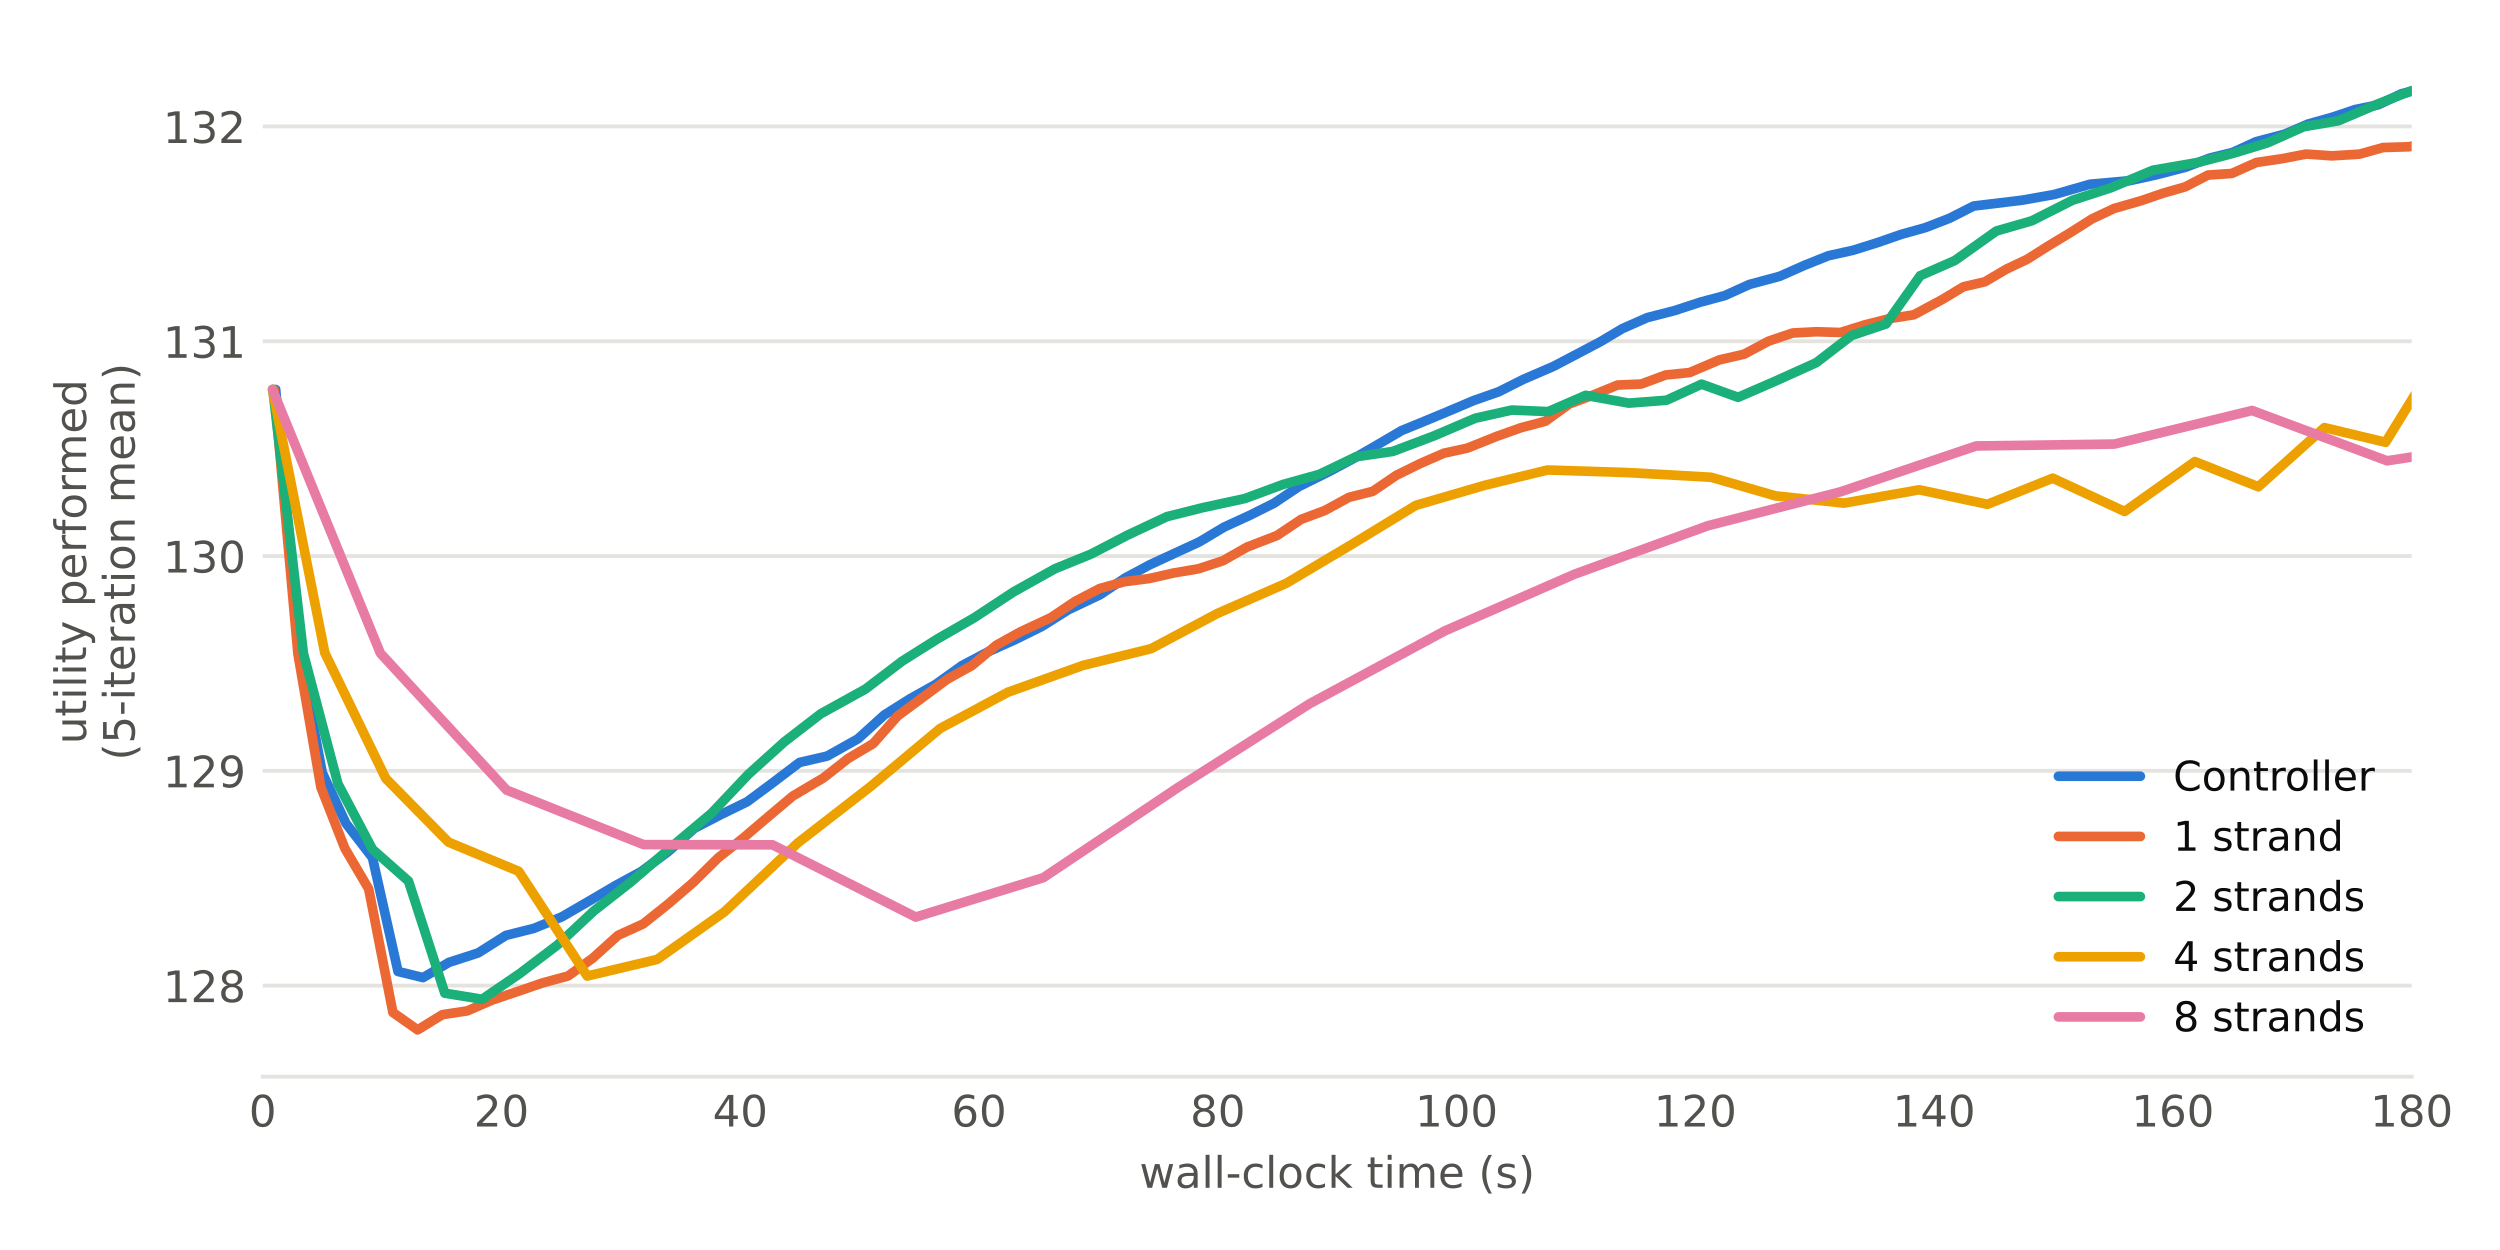
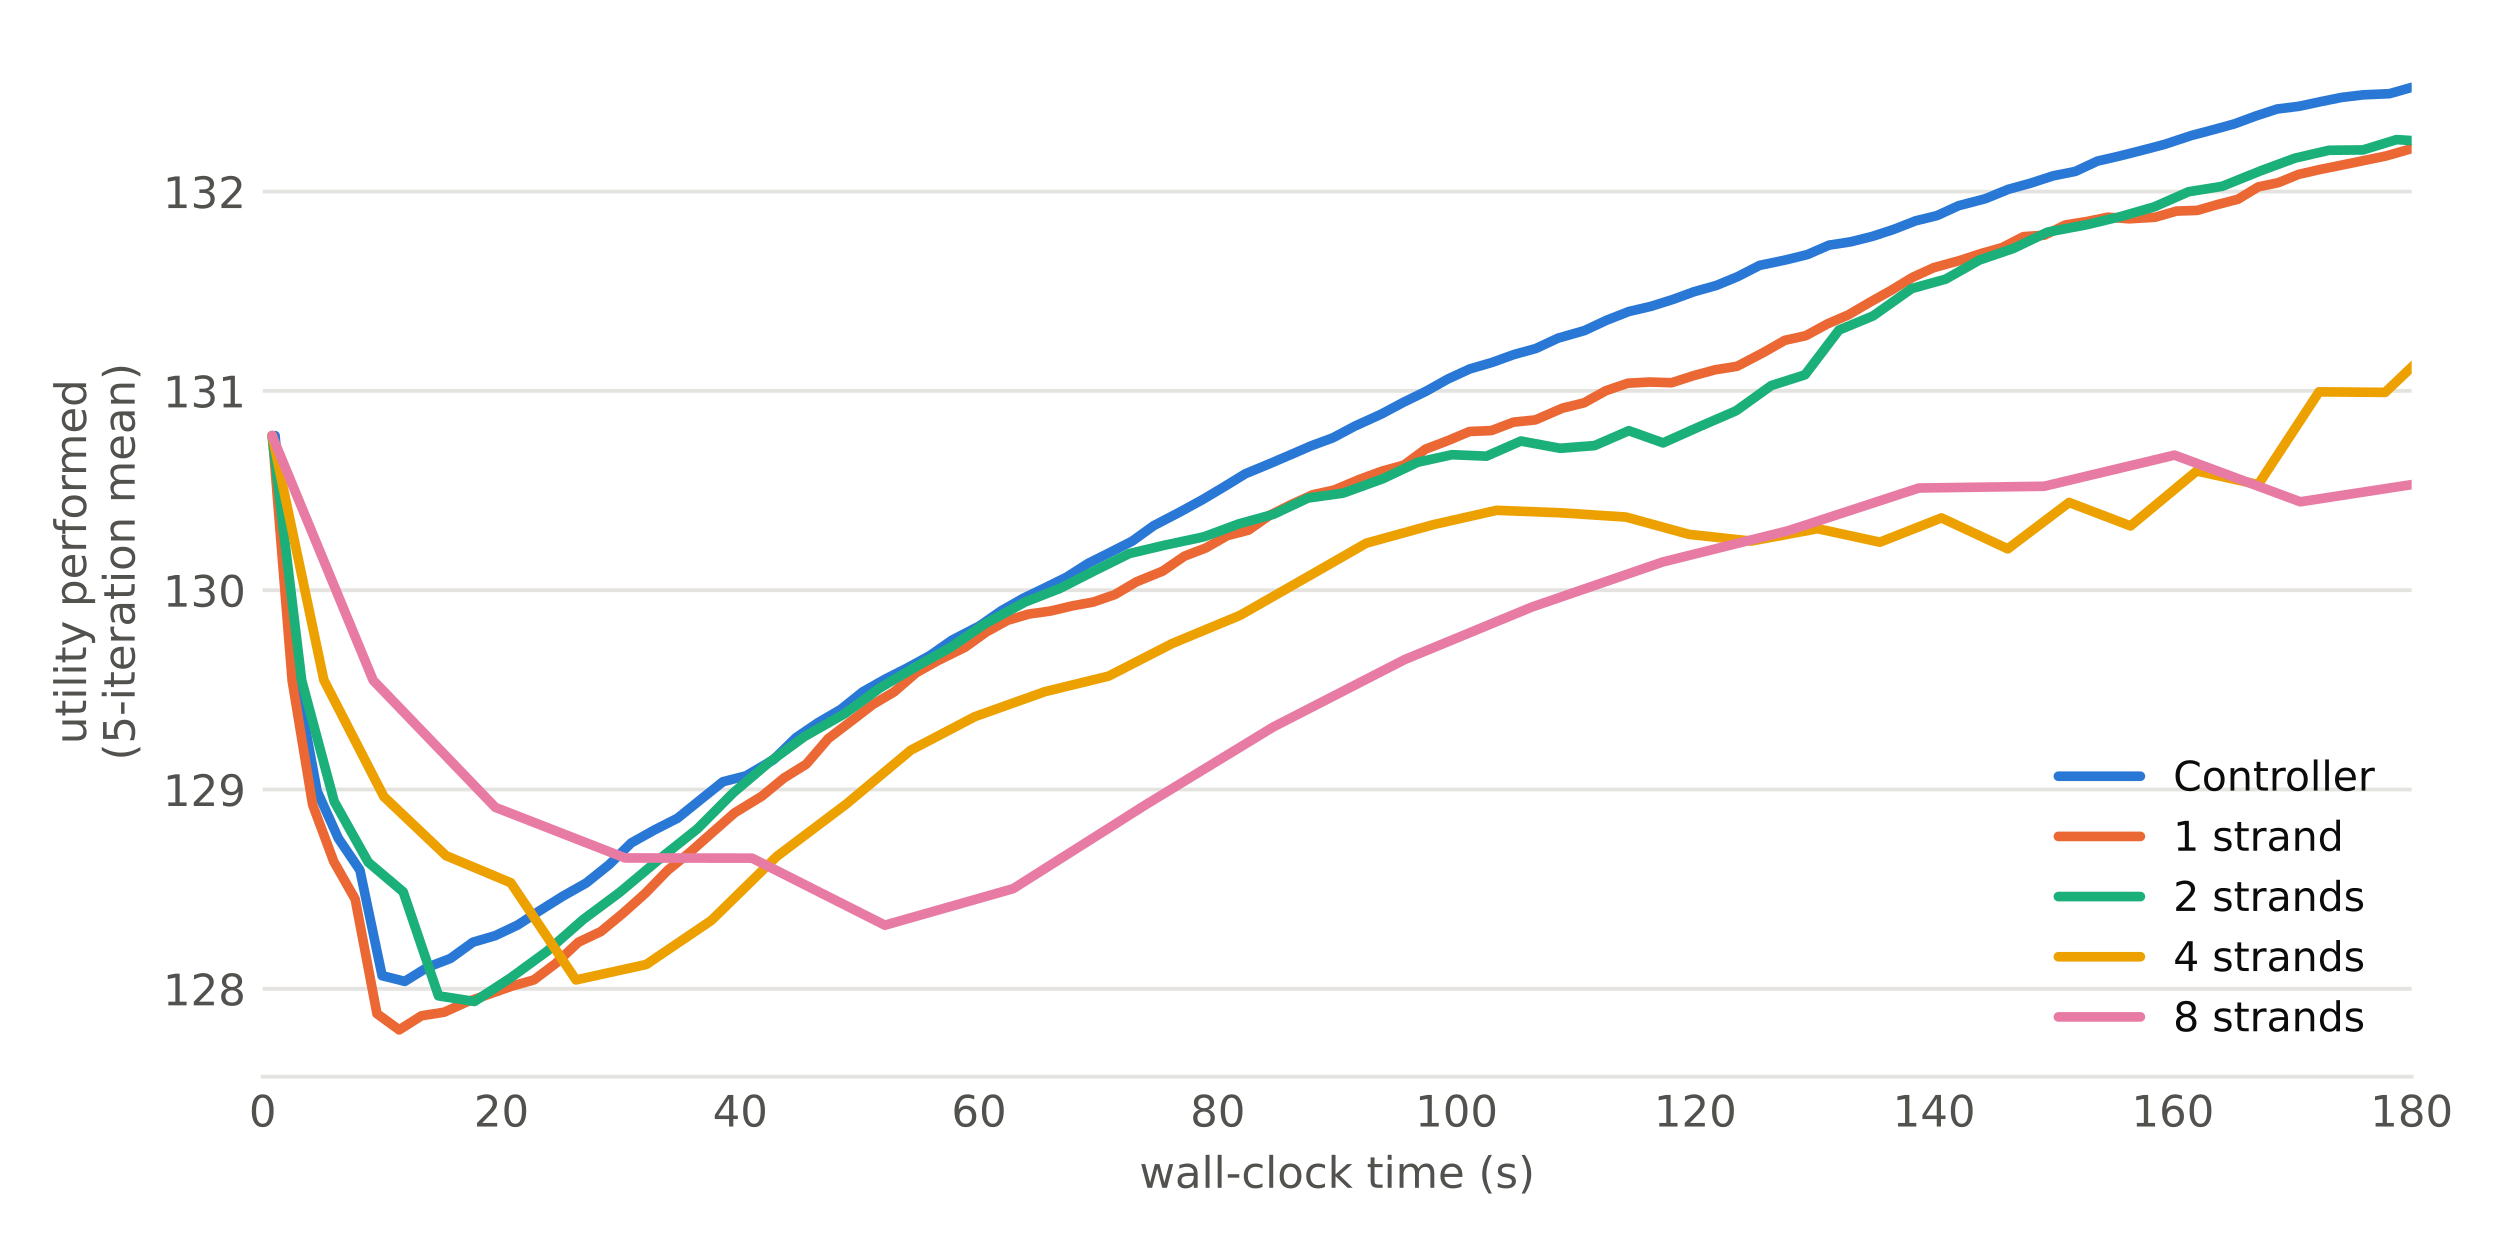
<svg xmlns="http://www.w3.org/2000/svg" width="518.4pt" height="259.2pt" viewBox="0 0 518.4 259.2" version="1.1">
  <defs>
    <style type="text/css">*{stroke-linejoin: round; stroke-linecap: butt}</style>
  </defs>
  <g id="figure_1">
    <g id="patch_1">
      <path d="M 0 259.2  L 518.4 259.2  L 518.4 0  L 0 0  L 0 259.2  z " style="fill: none; opacity: 0" />
    </g>
    <g id="axes_1">
      <g id="patch_2">
        <path d="M 54.48 223.26  L 500.085 223.26  L 500.085 9.72  L 54.48 9.72  L 54.48 223.26  z " style="fill: none" />
      </g>
      <g id="matplotlib.axis_1">
        <g id="xtick_1">
          <g id="line2d_1" />
          <g id="text_1">
            <text style="font-size: 9px; font-family: 'DejaVu Sans', 'Bitstream Vera Sans', 'Computer Modern Sans Serif', 'Lucida Grande', 'Verdana', 'Geneva', 'Lucid', 'Arial', 'Helvetica', 'Avant Garde', sans-serif; text-anchor: middle; fill: #52514e" x="54.48" y="233.599" transform="rotate(-0 54.48 233.5986)">0</text>
          </g>
        </g>
        <g id="xtick_2">
          <g id="line2d_2" />
          <g id="text_2">
            <text style="font-size: 9px; font-family: 'DejaVu Sans', 'Bitstream Vera Sans', 'Computer Modern Sans Serif', 'Lucida Grande', 'Verdana', 'Geneva', 'Lucid', 'Arial', 'Helvetica', 'Avant Garde', sans-serif; text-anchor: middle; fill: #52514e" x="103.992" y="233.599" transform="rotate(-0 103.9917 233.5986)">20</text>
          </g>
        </g>
        <g id="xtick_3">
          <g id="line2d_3" />
          <g id="text_3">
            <text style="font-size: 9px; font-family: 'DejaVu Sans', 'Bitstream Vera Sans', 'Computer Modern Sans Serif', 'Lucida Grande', 'Verdana', 'Geneva', 'Lucid', 'Arial', 'Helvetica', 'Avant Garde', sans-serif; text-anchor: middle; fill: #52514e" x="153.503" y="233.599" transform="rotate(-0 153.5033 233.5986)">40</text>
          </g>
        </g>
        <g id="xtick_4">
          <g id="line2d_4" />
          <g id="text_4">
            <text style="font-size: 9px; font-family: 'DejaVu Sans', 'Bitstream Vera Sans', 'Computer Modern Sans Serif', 'Lucida Grande', 'Verdana', 'Geneva', 'Lucid', 'Arial', 'Helvetica', 'Avant Garde', sans-serif; text-anchor: middle; fill: #52514e" x="203.015" y="233.599" transform="rotate(-0 203.015 233.5986)">60</text>
          </g>
        </g>
        <g id="xtick_5">
          <g id="line2d_5" />
          <g id="text_5">
            <text style="font-size: 9px; font-family: 'DejaVu Sans', 'Bitstream Vera Sans', 'Computer Modern Sans Serif', 'Lucida Grande', 'Verdana', 'Geneva', 'Lucid', 'Arial', 'Helvetica', 'Avant Garde', sans-serif; text-anchor: middle; fill: #52514e" x="252.527" y="233.599" transform="rotate(-0 252.5267 233.5986)">80</text>
          </g>
        </g>
        <g id="xtick_6">
          <g id="line2d_6" />
          <g id="text_6">
            <text style="font-size: 9px; font-family: 'DejaVu Sans', 'Bitstream Vera Sans', 'Computer Modern Sans Serif', 'Lucida Grande', 'Verdana', 'Geneva', 'Lucid', 'Arial', 'Helvetica', 'Avant Garde', sans-serif; text-anchor: middle; fill: #52514e" x="302.038" y="233.599" transform="rotate(-0 302.0383 233.5986)">100</text>
          </g>
        </g>
        <g id="xtick_7">
          <g id="line2d_7" />
          <g id="text_7">
            <text style="font-size: 9px; font-family: 'DejaVu Sans', 'Bitstream Vera Sans', 'Computer Modern Sans Serif', 'Lucida Grande', 'Verdana', 'Geneva', 'Lucid', 'Arial', 'Helvetica', 'Avant Garde', sans-serif; text-anchor: middle; fill: #52514e" x="351.55" y="233.599" transform="rotate(-0 351.55 233.5986)">120</text>
          </g>
        </g>
        <g id="xtick_8">
          <g id="line2d_8" />
          <g id="text_8">
            <text style="font-size: 9px; font-family: 'DejaVu Sans', 'Bitstream Vera Sans', 'Computer Modern Sans Serif', 'Lucida Grande', 'Verdana', 'Geneva', 'Lucid', 'Arial', 'Helvetica', 'Avant Garde', sans-serif; text-anchor: middle; fill: #52514e" x="401.062" y="233.599" transform="rotate(-0 401.0617 233.5986)">140</text>
          </g>
        </g>
        <g id="xtick_9">
          <g id="line2d_9" />
          <g id="text_9">
            <text style="font-size: 9px; font-family: 'DejaVu Sans', 'Bitstream Vera Sans', 'Computer Modern Sans Serif', 'Lucida Grande', 'Verdana', 'Geneva', 'Lucid', 'Arial', 'Helvetica', 'Avant Garde', sans-serif; text-anchor: middle; fill: #52514e" x="450.573" y="233.599" transform="rotate(-0 450.5733 233.5986)">160</text>
          </g>
        </g>
        <g id="xtick_10">
          <g id="line2d_10" />
          <g id="text_10">
            <text style="font-size: 9px; font-family: 'DejaVu Sans', 'Bitstream Vera Sans', 'Computer Modern Sans Serif', 'Lucida Grande', 'Verdana', 'Geneva', 'Lucid', 'Arial', 'Helvetica', 'Avant Garde', sans-serif; text-anchor: middle; fill: #52514e" x="500.085" y="233.599" transform="rotate(-0 500.085 233.5986)">180</text>
          </g>
        </g>
        <g id="text_11">
          <text style="font-size: 9px; font-family: 'DejaVu Sans', 'Bitstream Vera Sans', 'Computer Modern Sans Serif', 'Lucida Grande', 'Verdana', 'Geneva', 'Lucid', 'Arial', 'Helvetica', 'Avant Garde', sans-serif; text-anchor: middle; fill: #52514e" x="277.283" y="246.309" transform="rotate(-0 277.2825 246.3089)">wall-clock time (s)</text>
        </g>
      </g>
      <g id="matplotlib.axis_2">
        <g id="ytick_1">
          <g id="line2d_11">
-             <path d="M 54.48 204.38  L 500.085 204.38  " clip-path="url(#p678be55922)" style="fill: none; stroke: #e4e3df; stroke-width: 0.8; stroke-linecap: square" />
+             <path d="M 54.48 205.041  L 500.085 205.041  " clip-path="url(#p7cf9ef1e5d)" style="fill: none; stroke: #e4e3df; stroke-width: 0.8; stroke-linecap: square" />
          </g>
          <g id="line2d_12" />
          <g id="text_12">
-             <text style="font-size: 9px; font-family: 'DejaVu Sans', 'Bitstream Vera Sans', 'Computer Modern Sans Serif', 'Lucida Grande', 'Verdana', 'Geneva', 'Lucid', 'Arial', 'Helvetica', 'Avant Garde', sans-serif; text-anchor: end; fill: #52514e" x="50.98" y="207.799" transform="rotate(-0 50.98 207.7992)">128</text>
+             <text style="font-size: 9px; font-family: 'DejaVu Sans', 'Bitstream Vera Sans', 'Computer Modern Sans Serif', 'Lucida Grande', 'Verdana', 'Geneva', 'Lucid', 'Arial', 'Helvetica', 'Avant Garde', sans-serif; text-anchor: end; fill: #52514e" x="50.98" y="208.46" transform="rotate(-0 50.98 208.4602)">128</text>
          </g>
        </g>
        <g id="ytick_2">
          <g id="line2d_13">
-             <path d="M 54.48 159.842  L 500.085 159.842  " clip-path="url(#p678be55922)" style="fill: none; stroke: #e4e3df; stroke-width: 0.8; stroke-linecap: square" />
+             <path d="M 54.48 163.711  L 500.085 163.711  " clip-path="url(#p7cf9ef1e5d)" style="fill: none; stroke: #e4e3df; stroke-width: 0.8; stroke-linecap: square" />
          </g>
          <g id="line2d_14" />
          <g id="text_13">
-             <text style="font-size: 9px; font-family: 'DejaVu Sans', 'Bitstream Vera Sans', 'Computer Modern Sans Serif', 'Lucida Grande', 'Verdana', 'Geneva', 'Lucid', 'Arial', 'Helvetica', 'Avant Garde', sans-serif; text-anchor: end; fill: #52514e" x="50.98" y="163.261" transform="rotate(-0 50.98 163.2611)">129</text>
+             <text style="font-size: 9px; font-family: 'DejaVu Sans', 'Bitstream Vera Sans', 'Computer Modern Sans Serif', 'Lucida Grande', 'Verdana', 'Geneva', 'Lucid', 'Arial', 'Helvetica', 'Avant Garde', sans-serif; text-anchor: end; fill: #52514e" x="50.98" y="167.131" transform="rotate(-0 50.98 167.1307)">129</text>
          </g>
        </g>
        <g id="ytick_3">
          <g id="line2d_15">
-             <path d="M 54.48 115.304  L 500.085 115.304  " clip-path="url(#p678be55922)" style="fill: none; stroke: #e4e3df; stroke-width: 0.8; stroke-linecap: square" />
+             <path d="M 54.48 122.382  L 500.085 122.382  " clip-path="url(#p7cf9ef1e5d)" style="fill: none; stroke: #e4e3df; stroke-width: 0.8; stroke-linecap: square" />
          </g>
          <g id="line2d_16" />
          <g id="text_14">
-             <text style="font-size: 9px; font-family: 'DejaVu Sans', 'Bitstream Vera Sans', 'Computer Modern Sans Serif', 'Lucida Grande', 'Verdana', 'Geneva', 'Lucid', 'Arial', 'Helvetica', 'Avant Garde', sans-serif; text-anchor: end; fill: #52514e" x="50.98" y="118.723" transform="rotate(-0 50.98 118.723)">130</text>
+             <text style="font-size: 9px; font-family: 'DejaVu Sans', 'Bitstream Vera Sans', 'Computer Modern Sans Serif', 'Lucida Grande', 'Verdana', 'Geneva', 'Lucid', 'Arial', 'Helvetica', 'Avant Garde', sans-serif; text-anchor: end; fill: #52514e" x="50.98" y="125.801" transform="rotate(-0 50.98 125.8013)">130</text>
          </g>
        </g>
        <g id="ytick_4">
          <g id="line2d_17">
-             <path d="M 54.48 70.766  L 500.085 70.766  " clip-path="url(#p678be55922)" style="fill: none; stroke: #e4e3df; stroke-width: 0.8; stroke-linecap: square" />
+             <path d="M 54.48 81.053  L 500.085 81.053  " clip-path="url(#p7cf9ef1e5d)" style="fill: none; stroke: #e4e3df; stroke-width: 0.8; stroke-linecap: square" />
          </g>
          <g id="line2d_18" />
          <g id="text_15">
-             <text style="font-size: 9px; font-family: 'DejaVu Sans', 'Bitstream Vera Sans', 'Computer Modern Sans Serif', 'Lucida Grande', 'Verdana', 'Geneva', 'Lucid', 'Arial', 'Helvetica', 'Avant Garde', sans-serif; text-anchor: end; fill: #52514e" x="50.98" y="74.185" transform="rotate(-0 50.98 74.18491)">131</text>
+             <text style="font-size: 9px; font-family: 'DejaVu Sans', 'Bitstream Vera Sans', 'Computer Modern Sans Serif', 'Lucida Grande', 'Verdana', 'Geneva', 'Lucid', 'Arial', 'Helvetica', 'Avant Garde', sans-serif; text-anchor: end; fill: #52514e" x="50.98" y="84.472" transform="rotate(-0 50.98 84.47188)">131</text>
          </g>
        </g>
        <g id="ytick_5">
          <g id="line2d_19">
-             <path d="M 54.48 26.228  L 500.085 26.228  " clip-path="url(#p678be55922)" style="fill: none; stroke: #e4e3df; stroke-width: 0.8; stroke-linecap: square" />
+             <path d="M 54.48 39.723  L 500.085 39.723  " clip-path="url(#p7cf9ef1e5d)" style="fill: none; stroke: #e4e3df; stroke-width: 0.8; stroke-linecap: square" />
          </g>
          <g id="line2d_20" />
          <g id="text_16">
-             <text style="font-size: 9px; font-family: 'DejaVu Sans', 'Bitstream Vera Sans', 'Computer Modern Sans Serif', 'Lucida Grande', 'Verdana', 'Geneva', 'Lucid', 'Arial', 'Helvetica', 'Avant Garde', sans-serif; text-anchor: end; fill: #52514e" x="50.98" y="29.647" transform="rotate(-0 50.98 29.6468)">132</text>
+             <text style="font-size: 9px; font-family: 'DejaVu Sans', 'Bitstream Vera Sans', 'Computer Modern Sans Serif', 'Lucida Grande', 'Verdana', 'Geneva', 'Lucid', 'Arial', 'Helvetica', 'Avant Garde', sans-serif; text-anchor: end; fill: #52514e" x="50.98" y="43.142" transform="rotate(-0 50.98 43.14246)">132</text>
          </g>
        </g>
        <g id="text_17">
          <text style="font-size: 9px; font-family: 'DejaVu Sans', 'Bitstream Vera Sans', 'Computer Modern Sans Serif', 'Lucida Grande', 'Verdana', 'Geneva', 'Lucid', 'Arial', 'Helvetica', 'Avant Garde', sans-serif; fill: #52514e" transform="translate(17.8515 154.3076) rotate(-90)">utility performed</text>
          <text style="font-size: 9px; font-family: 'DejaVu Sans', 'Bitstream Vera Sans', 'Computer Modern Sans Serif', 'Lucida Grande', 'Verdana', 'Geneva', 'Lucid', 'Arial', 'Helvetica', 'Avant Garde', sans-serif; fill: #52514e" transform="translate(27.92953 157.6903) rotate(-90)">(5-iteration mean)</text>
        </g>
      </g>
      <g id="line2d_21">
-         <path d="M 57.165 80.767  L 62.078 135.008  L 66.825 160.236  L 71.743 170.745  L 77.235 177.861  L 82.534 201.446  L 87.716 202.718  L 93.118 199.546  L 99.148 197.599  L 104.903 193.964  L 110.756 192.491  L 116.492 190.118  L 122.185 186.823  L 127.543 183.671  L 132.96 180.722  L 138.527 176.614  L 143.981 171.763  L 149.598 168.854  L 154.928 166.253  L 160.4 162.191  L 165.784 158.103  L 171.542 156.771  L 177.913 153.195  L 183.362 148.259  L 188.694 144.895  L 194 141.931  L 199.484 138.005  L 204.873 135.16  L 210.575 132.595  L 216.03 129.9  L 221.532 126.437  L 228.141 123.303  L 233.274 119.87  L 238.408 117.114  L 243.47 114.774  L 248.709 112.361  L 253.848 109.284  L 259.111 106.874  L 264.183 104.341  L 269.371 100.879  L 275.552 97.814  L 280.699 95.065  L 285.616 92.226  L 290.627 89.285  L 295.631 87.239  L 300.613 85.162  L 305.598 83.048  L 310.736 81.253  L 315.87 78.67  L 322.135 75.963  L 327.215 73.299  L 331.798 70.883  L 336.456 68.115  L 341.586 65.856  L 347.197 64.418  L 352.627 62.637  L 357.641 61.295  L 362.761 58.981  L 369.061 57.284  L 374.279 54.968  L 379.125 53.033  L 384.279 51.888  L 389.194 50.347  L 394.284 48.585  L 399.21 47.213  L 404.271 45.251  L 409.247 42.724  L 419.368 41.502  L 426.035 40.311  L 433.396 38.199  L 441.639 37.458  L 447.204 36.234  L 453.206 34.67  L 458.184 32.784  L 462.988 31.59  L 467.818 29.377  L 473.74 27.815  L 478.584 25.722  L 483.524 24.339  L 488.392 22.707  L 493.195 21.715  L 497.98 19.426  L 502.825 18.268  " clip-path="url(#p678be55922)" style="fill: none; stroke: #2a78d6; stroke-width: 2; stroke-linecap: round" />
+         <path d="M 57.039 90.334  L 61.402 140.667  L 65.764 164.077  L 70.154 173.829  L 74.632 180.432  L 79.234 202.318  L 83.932 203.498  L 88.67 200.555  L 93.389 198.748  L 98.055 195.375  L 102.712 194.008  L 107.352 191.806  L 112.055 188.748  L 116.723 185.823  L 121.572 183.087  L 126.326 179.275  L 130.91 174.774  L 135.75 172.075  L 140.496 169.661  L 145.168 165.891  L 149.899 162.098  L 154.715 160.862  L 160.37 157.544  L 165.05 152.963  L 169.638 149.842  L 174.356 147.091  L 178.907 143.448  L 183.586 140.807  L 188.269 138.428  L 192.836 135.926  L 197.44 132.713  L 203.08 129.805  L 207.666 126.619  L 212.169 124.062  L 216.682 121.89  L 221.206 119.651  L 225.688 116.796  L 230.164 114.559  L 234.778 112.21  L 239.238 108.996  L 244.696 106.152  L 249.362 103.601  L 253.787 100.967  L 258.237 98.238  L 262.825 96.34  L 267.339 94.412  L 271.864 92.45  L 276.393 90.784  L 280.888 88.387  L 286.401 85.875  L 291.05 83.403  L 295.646 81.162  L 300.221 78.593  L 304.781 76.497  L 309.366 75.162  L 313.949 73.509  L 318.478 72.265  L 323.077 70.117  L 328.572 68.542  L 333.165 66.393  L 337.743 64.598  L 342.292 63.535  L 346.854 62.105  L 351.327 60.47  L 355.88 59.197  L 360.288 57.377  L 364.865 55.031  L 370.277 53.897  L 374.76 52.792  L 379.263 50.832  L 383.738 50.145  L 388.269 49.009  L 392.702 47.558  L 397.162 45.807  L 401.669 44.699  L 406.154 42.645  L 411.696 41.197  L 416.449 39.254  L 421.107 37.97  L 425.754 36.456  L 430.367 35.535  L 434.898 33.412  L 439.566 32.337  L 444.19 31.163  L 448.871 29.928  L 454.372 28.108  L 458.867 26.914  L 463.301 25.699  L 467.775 24.045  L 472.193 22.602  L 476.716 22.042  L 481.137 21.092  L 485.559 20.201  L 489.983 19.672  L 495.469 19.426  L 500.16 18.102  " clip-path="url(#p7cf9ef1e5d)" style="fill: none; stroke: #2a78d6; stroke-width: 2; stroke-linecap: round" />
      </g>
      <g id="line2d_22">
-         <path d="M 56.834 80.767  L 61.767 135.515  L 66.536 163.242  L 71.513 175.929  L 76.452 184.328  L 81.469 209.938  L 86.598 213.554  L 91.728 210.399  L 96.905 209.609  L 102.133 207.344  L 107.309 205.599  L 112.537 203.803  L 117.785 202.383  L 122.947 198.655  L 128.141 193.962  L 133.376 191.578  L 138.561 187.445  L 143.717 183.015  L 148.921 177.876  L 154.031 173.837  L 159.206 169.434  L 164.402 165.057  L 170.73 161.319  L 175.876 157.28  L 181.063 154.186  L 186.157 148.445  L 191.241 144.689  L 196.406 140.852  L 201.513 138.022  L 206.626 133.768  L 211.633 130.993  L 217.89 128.074  L 222.993 124.659  L 228.039 122.034  L 233.123 120.627  L 238.3 119.963  L 243.336 118.821  L 248.486 117.949  L 253.577 116.279  L 258.591 113.433  L 264.817 111.035  L 269.823 107.683  L 274.741 105.845  L 279.717 103.126  L 284.657 101.881  L 289.544 98.555  L 294.431 96.15  L 299.395 93.977  L 304.27 92.917  L 310.323 90.49  L 315.349 88.704  L 320.45 87.346  L 325.407 83.768  L 330.401 81.896  L 335.393 79.843  L 340.324 79.634  L 345.401 77.753  L 350.347 77.255  L 356.531 74.618  L 361.671 73.44  L 366.75 70.727  L 371.726 69.05  L 376.668 68.789  L 381.617 68.943  L 386.674 67.363  L 391.91 66.042  L 396.856 65.272  L 402.673 62.147  L 407.127 59.467  L 411.601 58.423  L 416.035 55.809  L 420.364 53.758  L 424.794 50.96  L 429.246 48.272  L 433.806 45.384  L 438.399 43.221  L 444.046 41.598  L 448.549 40.05  L 453.139 38.735  L 457.847 36.299  L 462.773 35.97  L 467.899 33.686  L 473.144 32.916  L 478.17 31.95  L 483.585 32.315  L 489.279 31.956  L 494.173 30.589  L 499.549 30.433  L 504.82 29.128  " clip-path="url(#p678be55922)" style="fill: none; stroke: #eb6834; stroke-width: 2; stroke-linecap: round" />
+         <path d="M 56.483 90.334  L 60.581 141.137  L 64.823 166.866  L 69.202 178.64  L 73.644 186.433  L 78.167 210.198  L 82.775 213.554  L 87.406 210.627  L 92.087 209.893  L 96.721 207.792  L 101.358 206.172  L 106.066 204.506  L 110.72 203.187  L 115.295 199.728  L 119.939 195.373  L 124.601 193.161  L 129.241 189.326  L 133.839 185.215  L 138.471 180.446  L 143.096 176.698  L 147.719 172.613  L 152.331 168.551  L 157.998 165.082  L 162.552 161.335  L 167.183 158.463  L 171.761 153.136  L 176.356 149.65  L 180.977 146.09  L 185.409 143.464  L 189.973 139.516  L 194.565 136.941  L 200.085 134.232  L 204.5 131.063  L 208.929 128.627  L 213.355 127.322  L 217.832 126.705  L 222.283 125.646  L 226.705 124.836  L 231.188 123.287  L 235.644 120.646  L 241.097 118.421  L 245.626 115.31  L 250.074 113.605  L 254.464 111.082  L 258.896 109.927  L 263.284 106.84  L 267.744 104.608  L 272.19 102.591  L 276.658 101.608  L 282.029 99.356  L 286.561 97.698  L 291.119 96.439  L 295.628 93.118  L 300.2 91.381  L 304.725 89.476  L 309.256 89.283  L 313.822 87.536  L 318.363 87.074  L 324.003 84.627  L 328.458 83.534  L 332.987 81.017  L 337.542 79.461  L 342.088 79.219  L 346.61 79.362  L 351.171 77.895  L 355.683 76.669  L 360.201 75.954  L 365.738 73.055  L 370.106 70.568  L 374.465 69.599  L 378.914 67.174  L 383.304 65.271  L 387.734 62.674  L 392.187 60.179  L 396.592 57.5  L 401.001 55.492  L 406.482 53.987  L 410.862 52.55  L 415.188 51.329  L 419.569 49.069  L 423.933 48.764  L 428.277 46.644  L 432.711 45.93  L 437.088 45.033  L 441.53 45.372  L 446.913 45.039  L 451.322 43.771  L 455.62 43.626  L 459.82 42.414  L 464.07 41.309  L 468.269 38.749  L 472.412 37.882  L 476.598 36.17  L 480.843 35.191  L 486.006 34.148  L 490.406 33.237  L 494.741 32.347  L 499.069 31.105  L 503.327 29.864  " clip-path="url(#p7cf9ef1e5d)" style="fill: none; stroke: #eb6834; stroke-width: 2; stroke-linecap: round" />
      </g>
      <g id="line2d_23">
-         <path d="M 56.571 80.767  L 62.916 135.489  L 70.074 162.529  L 77.24 176.117  L 84.706 182.712  L 92.236 205.951  L 99.979 207.202  L 107.802 201.857  L 115.577 195.962  L 123.154 188.876  L 130.839 182.865  L 139.768 175.157  L 147.571 168.608  L 155.182 160.559  L 162.648 153.827  L 170.184 148.01  L 179.483 142.873  L 187.03 137.12  L 194.402 132.475  L 201.983 128.115  L 210.135 122.753  L 218.748 117.937  L 226.239 114.892  L 233.805 110.96  L 241.971 107.129  L 249.393 105.27  L 258.154 103.367  L 265.992 100.475  L 273.604 98.344  L 281.197 94.709  L 288.8 93.61  L 297.294 90.404  L 305.93 86.716  L 313.479 85.03  L 321.039 85.351  L 328.808 81.974  L 337.745 83.594  L 345.566 82.99  L 352.842 79.661  L 360.406 82.389  L 368.23 78.987  L 376.63 75.193  L 383.927 69.579  L 391.091 67.17  L 398.178 57.168  L 405.366 54.013  L 413.964 47.899  L 421.296 45.792  L 429.743 41.527  L 437.732 38.933  L 446.438 35.288  L 455.844 33.664  L 462.995 31.811  L 470.17 29.628  L 477.709 26.273  L 484.873 25.05  L 493.1 21.541  L 500.214 18.746  " clip-path="url(#p678be55922)" style="fill: none; stroke: #1baf7a; stroke-width: 2; stroke-linecap: round" />
+         <path d="M 56.407 90.334  L 62.565 141.113  L 69.299 166.205  L 76.369 178.814  L 83.606 184.934  L 90.929 206.499  L 98.381 207.66  L 105.974 202.699  L 113.462 197.229  L 120.945 190.654  L 128.45 185.076  L 137.002 177.924  L 144.631 171.846  L 152.068 164.376  L 159.418 158.13  L 166.807 152.732  L 175.184 147.965  L 182.514 142.627  L 189.804 138.317  L 197.082 134.27  L 204.341 129.295  L 212.589 124.826  L 219.809 122  L 226.977 118.351  L 234.144 114.796  L 241.403 113.071  L 249.657 111.306  L 256.898 108.621  L 264.066 106.644  L 271.241 103.271  L 278.507 102.251  L 286.724 99.276  L 293.963 95.854  L 301.067 94.289  L 308.238 94.587  L 315.371 91.453  L 323.481 92.957  L 330.666 92.396  L 337.758 89.307  L 344.853 91.838  L 351.912 88.682  L 360.026 85.161  L 367.283 79.952  L 374.29 77.716  L 381.331 68.435  L 388.397 65.507  L 396.418 59.833  L 403.462 57.878  L 410.452 53.92  L 417.512 51.513  L 424.557 48.131  L 432.595 46.624  L 439.72 44.905  L 446.739 42.879  L 453.792 39.765  L 460.789 38.631  L 468.875 35.374  L 475.922 32.781  L 482.95 31.158  L 489.97 31.092  L 496.954 28.95  L 504.94 29.452  " clip-path="url(#p7cf9ef1e5d)" style="fill: none; stroke: #1baf7a; stroke-width: 2; stroke-linecap: round" />
      </g>
      <g id="line2d_24">
-         <path d="M 56.492 80.767  L 67.35 135.379  L 80.001 161.436  L 92.997 174.625  L 107.561 180.678  L 121.763 202.39  L 136.281 198.937  L 150.227 189.074  L 165.422 174.796  L 180.59 163.037  L 194.936 151.06  L 208.987 143.542  L 224.563 137.978  L 238.701 134.502  L 252.409 127.219  L 266.776 120.92  L 280.428 112.806  L 293.575 104.794  L 307.87 100.63  L 320.895 97.459  L 337.515 97.991  L 354.836 98.969  L 368.188 102.829  L 382.344 104.327  L 397.979 101.562  L 412.112 104.572  L 425.657 99.152  L 440.556 106.064  L 455.123 95.708  L 468.293 100.937  L 481.98 88.668  L 494.677 91.713  L 507.453 70.98  " clip-path="url(#p678be55922)" style="fill: none; stroke: #eda100; stroke-width: 2; stroke-linecap: round" />
+         <path d="M 56.441 90.334  L 67.154 141.011  L 79.595 165.191  L 92.49 177.43  L 105.908 183.047  L 119.438 203.195  L 134.008 199.99  L 147.529 190.837  L 161.069 177.588  L 175.547 166.677  L 188.85 155.562  L 202.18 148.586  L 216.67 143.423  L 229.879 140.197  L 243.057 133.439  L 257.145 127.594  L 270.331 120.064  L 283.32 112.629  L 297.318 108.766  L 310.331 105.823  L 323.293 106.316  L 337.198 107.224  L 350.244 110.806  L 363.11 112.196  L 376.914 109.63  L 389.81 112.424  L 402.578 107.394  L 416.326 113.808  L 429.049 104.198  L 441.785 109.05  L 455.503 97.665  L 468.254 100.491  L 480.878 81.252  L 494.576 81.364  L 507.22 69.345  " clip-path="url(#p7cf9ef1e5d)" style="fill: none; stroke: #eda100; stroke-width: 2; stroke-linecap: round" />
      </g>
      <g id="line2d_25">
-         <path d="M 56.508 80.767  L 78.873 135.447  L 105.06 163.836  L 133.439 175.135  L 160.187 175.182  L 189.881 190.161  L 216.344 181.991  L 244.283 163.279  L 271.58 145.91  L 299.612 130.813  L 326.492 119.065  L 354.166 109.006  L 381.572 102.002  L 409.778 92.471  L 438.435 92.08  L 466.986 85.122  L 494.965 95.547  L 519.4 91.82  " clip-path="url(#p678be55922)" style="fill: none; stroke: #e87ba4; stroke-width: 2; stroke-linecap: round" />
+         <path d="M 56.423 90.334  L 77.381 141.074  L 102.711 167.418  L 129.612 177.903  L 155.934 177.946  L 183.488 191.846  L 210.104 184.265  L 237.524 166.901  L 263.949 150.784  L 291.256 136.774  L 317.652 125.872  L 344.749 116.538  L 370.829 110.039  L 397.895 101.195  L 423.872 100.831  L 450.905 94.375  L 476.982 104.049  L 503.95 99.89  " clip-path="url(#p7cf9ef1e5d)" style="fill: none; stroke: #e87ba4; stroke-width: 2; stroke-linecap: round" />
      </g>
      <g id="patch_3">
        <path d="M 54.48 223.26  L 500.085 223.26  " style="fill: none; stroke: #e4e3df; stroke-width: 0.8; stroke-linejoin: miter; stroke-linecap: square" />
      </g>
      <g id="legend_1">
        <g id="line2d_26">
          <path d="M 426.828 160.962  L 435.328 160.962  L 443.828 160.962  " style="fill: none; stroke: #2a78d6; stroke-width: 2; stroke-linecap: round" />
        </g>
        <g id="text_18">
          <text style="font-size: 8.5px; font-family: 'DejaVu Sans', 'Bitstream Vera Sans', 'Computer Modern Sans Serif', 'Lucida Grande', 'Verdana', 'Geneva', 'Lucid', 'Arial', 'Helvetica', 'Avant Garde', sans-serif; text-anchor: start; fill: #0b0b0b" x="450.628" y="163.937" transform="rotate(-0 450.6283 163.9366)">Controller</text>
        </g>
        <g id="line2d_27">
          <path d="M 426.828 173.438  L 435.328 173.438  L 443.828 173.438  " style="fill: none; stroke: #eb6834; stroke-width: 2; stroke-linecap: round" />
        </g>
        <g id="text_19">
          <text style="font-size: 8.5px; font-family: 'DejaVu Sans', 'Bitstream Vera Sans', 'Computer Modern Sans Serif', 'Lucida Grande', 'Verdana', 'Geneva', 'Lucid', 'Arial', 'Helvetica', 'Avant Garde', sans-serif; text-anchor: start; fill: #0b0b0b" x="450.628" y="176.413" transform="rotate(-0 450.6283 176.413)">1 strand</text>
        </g>
        <g id="line2d_28">
          <path d="M 426.828 185.914  L 435.328 185.914  L 443.828 185.914  " style="fill: none; stroke: #1baf7a; stroke-width: 2; stroke-linecap: round" />
        </g>
        <g id="text_20">
          <text style="font-size: 8.5px; font-family: 'DejaVu Sans', 'Bitstream Vera Sans', 'Computer Modern Sans Serif', 'Lucida Grande', 'Verdana', 'Geneva', 'Lucid', 'Arial', 'Helvetica', 'Avant Garde', sans-serif; text-anchor: start; fill: #0b0b0b" x="450.628" y="188.889" transform="rotate(-0 450.6283 188.8895)">2 strands</text>
        </g>
        <g id="line2d_29">
          <path d="M 426.828 198.391  L 435.328 198.391  L 443.828 198.391  " style="fill: none; stroke: #eda100; stroke-width: 2; stroke-linecap: round" />
        </g>
        <g id="text_21">
          <text style="font-size: 8.5px; font-family: 'DejaVu Sans', 'Bitstream Vera Sans', 'Computer Modern Sans Serif', 'Lucida Grande', 'Verdana', 'Geneva', 'Lucid', 'Arial', 'Helvetica', 'Avant Garde', sans-serif; text-anchor: start; fill: #0b0b0b" x="450.628" y="201.366" transform="rotate(-0 450.6283 201.3659)">4 strands</text>
        </g>
        <g id="line2d_30">
          <path d="M 426.828 210.867  L 435.328 210.867  L 443.828 210.867  " style="fill: none; stroke: #e87ba4; stroke-width: 2; stroke-linecap: round" />
        </g>
        <g id="text_22">
          <text style="font-size: 8.5px; font-family: 'DejaVu Sans', 'Bitstream Vera Sans', 'Computer Modern Sans Serif', 'Lucida Grande', 'Verdana', 'Geneva', 'Lucid', 'Arial', 'Helvetica', 'Avant Garde', sans-serif; text-anchor: start; fill: #0b0b0b" x="450.628" y="213.842" transform="rotate(-0 450.6283 213.8423)">8 strands</text>
        </g>
      </g>
    </g>
  </g>
  <defs>
-     <clipPath id="p678be55922">
+     <clipPath id="p7cf9ef1e5d">
      <rect x="54.48" y="9.72" width="445.605" height="213.54" />
    </clipPath>
  </defs>
</svg>
